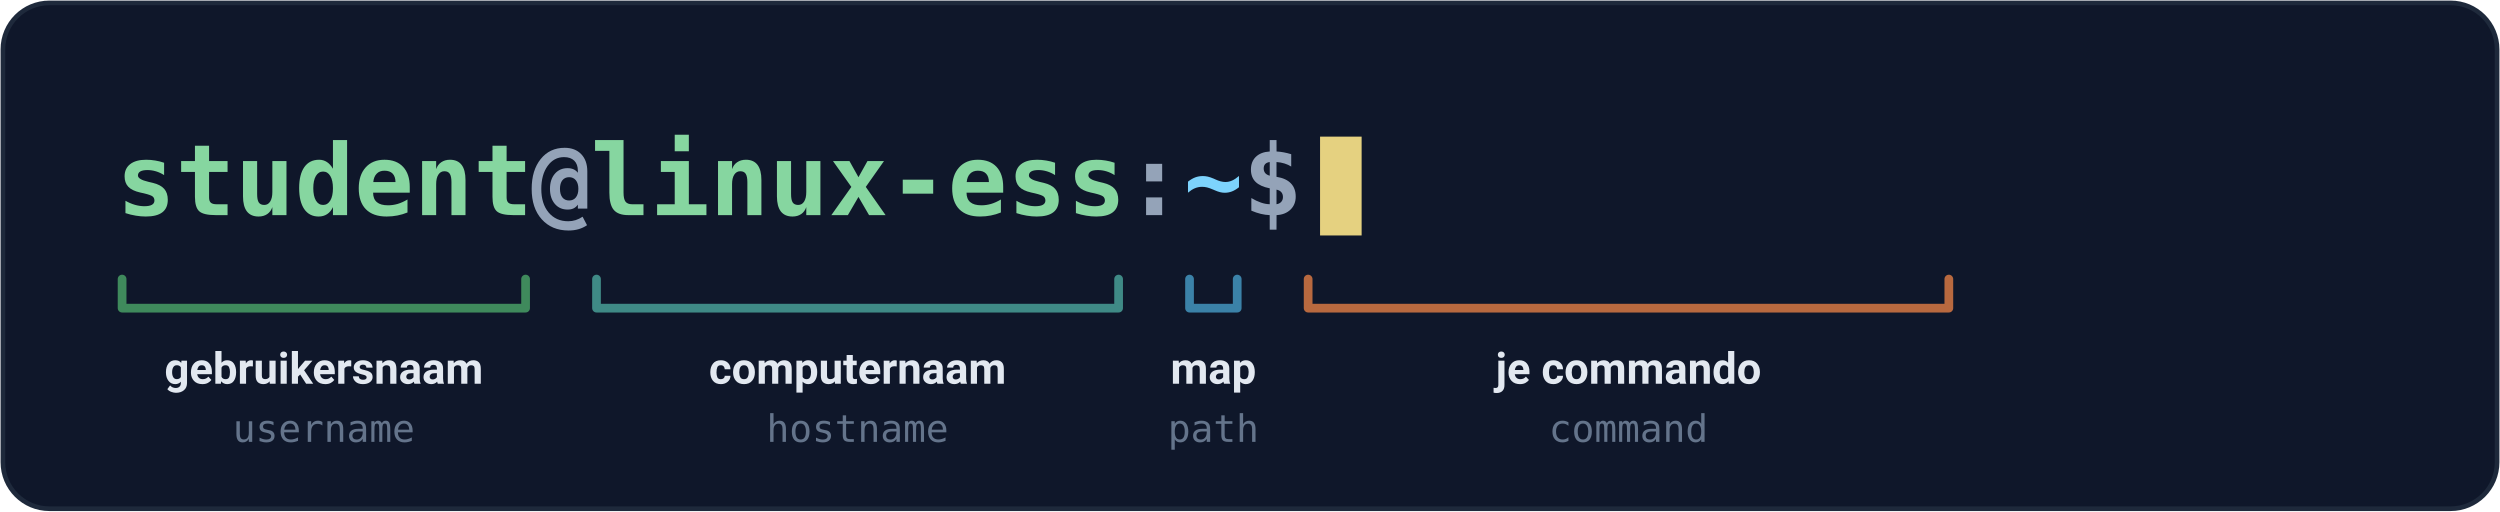
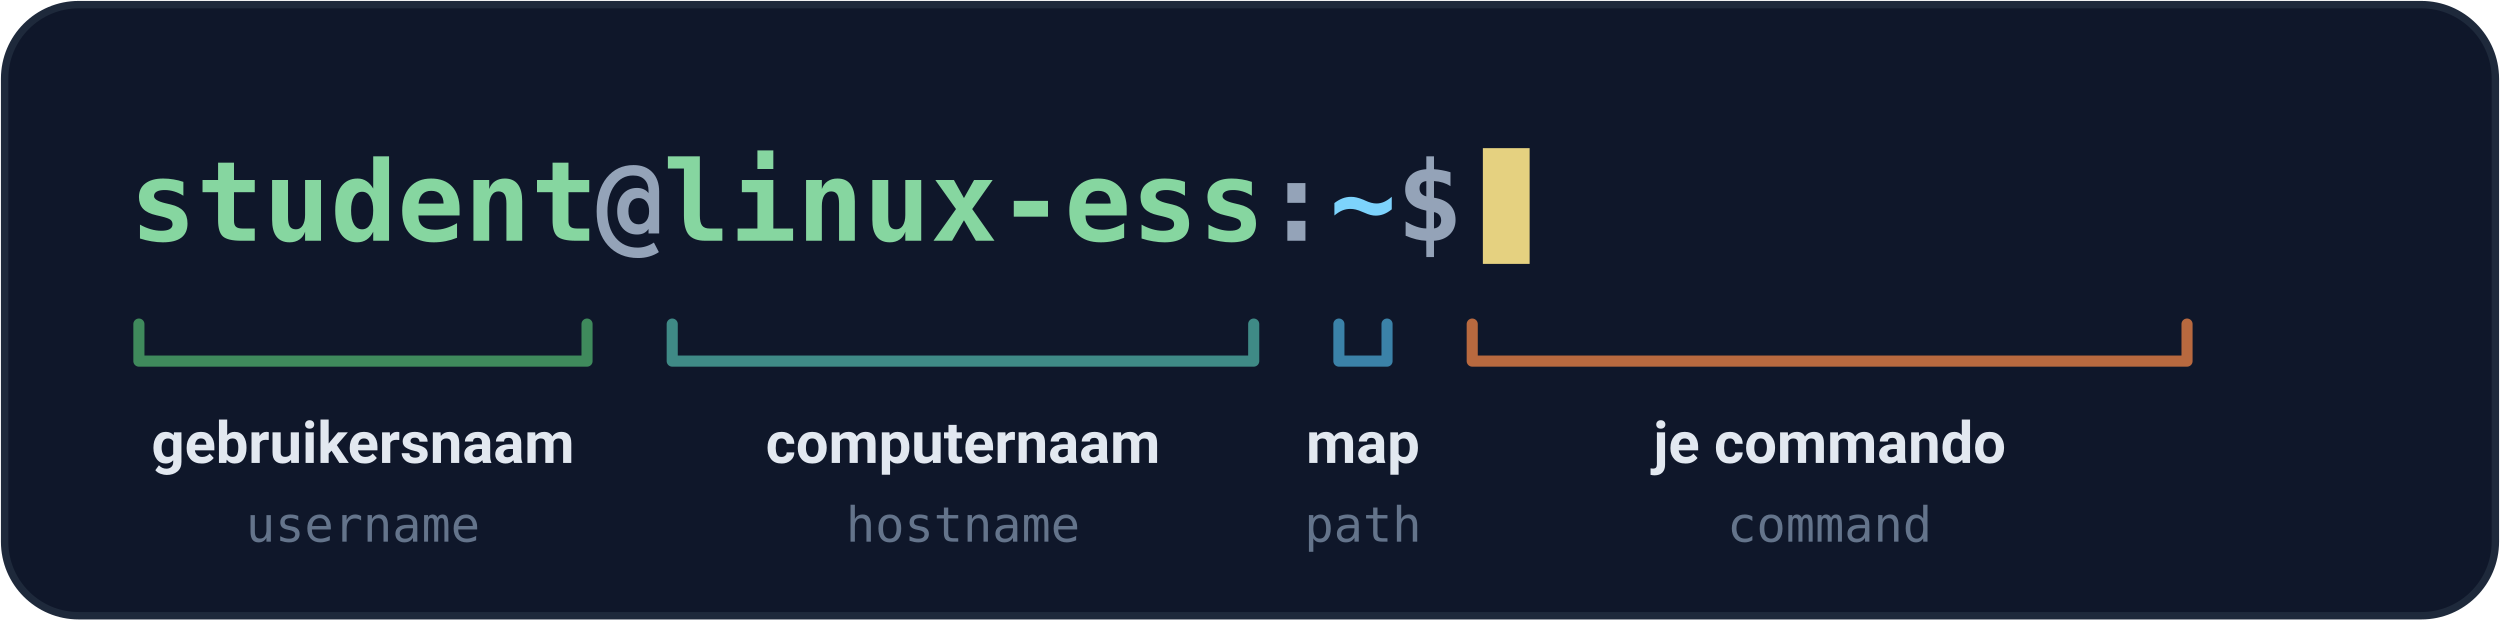
- <svg xmlns="http://www.w3.org/2000/svg" viewBox="0 0 860 176" width="860" height="176" role="img">
-   <rect x="1" y="1" width="858" height="174" rx="16" fill="#0f172a" stroke="#1e293b" stroke-width="1.6" />
-   <text x="40.0" y="74" xml:space="preserve" font-family="ui-monospace,'Cascadia Code',Consolas,'DejaVu Sans Mono',monospace" font-size="34" font-weight="700" fill="#86d6a0">student</text>
-   <path d="M42.0 96 v10 H180.8 v-10" fill="none" stroke="#3f8a5c" stroke-width="3" stroke-linecap="round" stroke-linejoin="round" />
-   <text x="111.4" y="132" text-anchor="middle" font-family="system-ui,-apple-system,'Segoe UI',Roboto,Arial,sans-serif" font-size="15" font-weight="700" fill="#e2e8f0">gebruikersnaam</text>
-   <text x="111.4" y="152" text-anchor="middle" font-family="ui-monospace,'Cascadia Code',Consolas,'DejaVu Sans Mono',monospace" font-size="13" fill="#64748b">username</text>
-   <text x="182.8" y="74" xml:space="preserve" font-family="ui-monospace,'Cascadia Code',Consolas,'DejaVu Sans Mono',monospace" font-size="34" font-weight="700" fill="#94a3b8">@</text>
-   <text x="203.2" y="74" xml:space="preserve" font-family="ui-monospace,'Cascadia Code',Consolas,'DejaVu Sans Mono',monospace" font-size="34" font-weight="700" fill="#86d6a0">linux-ess</text>
-   <path d="M205.2 96 v10 H384.8 v-10" fill="none" stroke="#3f8a86" stroke-width="3" stroke-linecap="round" stroke-linejoin="round" />
-   <text x="295.0" y="132" text-anchor="middle" font-family="system-ui,-apple-system,'Segoe UI',Roboto,Arial,sans-serif" font-size="15" font-weight="700" fill="#e2e8f0">computernaam</text>
-   <text x="295.0" y="152" text-anchor="middle" font-family="ui-monospace,'Cascadia Code',Consolas,'DejaVu Sans Mono',monospace" font-size="13" fill="#64748b">hostname</text>
-   <text x="386.8" y="74" xml:space="preserve" font-family="ui-monospace,'Cascadia Code',Consolas,'DejaVu Sans Mono',monospace" font-size="34" font-weight="700" fill="#94a3b8">:</text>
-   <text x="407.2" y="74" xml:space="preserve" font-family="ui-monospace,'Cascadia Code',Consolas,'DejaVu Sans Mono',monospace" font-size="34" font-weight="700" fill="#7dd3fc">~</text>
-   <path d="M409.2 96 v10 H425.6 v-10" fill="none" stroke="#3b82a8" stroke-width="3" stroke-linecap="round" stroke-linejoin="round" />
-   <text x="417.4" y="132" text-anchor="middle" font-family="system-ui,-apple-system,'Segoe UI',Roboto,Arial,sans-serif" font-size="15" font-weight="700" fill="#e2e8f0">map</text>
-   <text x="417.4" y="152" text-anchor="middle" font-family="ui-monospace,'Cascadia Code',Consolas,'DejaVu Sans Mono',monospace" font-size="13" fill="#64748b">path</text>
-   <text x="427.6" y="74" xml:space="preserve" font-family="ui-monospace,'Cascadia Code',Consolas,'DejaVu Sans Mono',monospace" font-size="34" font-weight="700" fill="#94a3b8">$</text>
-   <path d="M450.0 96 v10 H670.4 v-10" fill="none" stroke="#b8693f" stroke-width="3" stroke-linecap="round" stroke-linejoin="round" />
-   <text x="560.2" y="132" text-anchor="middle" font-family="system-ui,-apple-system,'Segoe UI',Roboto,Arial,sans-serif" font-size="15" font-weight="700" fill="#e2e8f0">je commando</text>
-   <text x="560.2" y="152" text-anchor="middle" font-family="ui-monospace,'Cascadia Code',Consolas,'DejaVu Sans Mono',monospace" font-size="13" fill="#64748b">command</text>
-   <rect x="454.1" y="47" width="14.3" height="34" fill="#fde68a" opacity=".9" />
+ <svg xmlns="http://www.w3.org/2000/svg" viewBox="0 0 540 134" width="540" height="134" role="img">
+   <rect x="1" y="1" width="538" height="132" rx="16" fill="#0f172a" stroke="#1e293b" stroke-width="1.6" />
+   <text x="28.0" y="52" xml:space="preserve" font-family="ui-monospace,'Cascadia Code',Consolas,'DejaVu Sans Mono',monospace" font-size="24" font-weight="700" fill="#86d6a0">student</text>
+   <path d="M30.0 70 v8 H126.8 v-8" fill="none" stroke="#3f8a5c" stroke-width="2.4" stroke-linecap="round" stroke-linejoin="round" />
+   <text x="78.4" y="100" text-anchor="middle" font-family="system-ui,-apple-system,'Segoe UI',Roboto,Arial,sans-serif" font-size="12.5" font-weight="700" fill="#e2e8f0">gebruikersnaam</text>
+   <text x="78.4" y="117" text-anchor="middle" font-family="ui-monospace,'Cascadia Code',Consolas,'DejaVu Sans Mono',monospace" font-size="10.5" fill="#64748b">username</text>
+   <text x="128.8" y="52" xml:space="preserve" font-family="ui-monospace,'Cascadia Code',Consolas,'DejaVu Sans Mono',monospace" font-size="24" font-weight="700" fill="#94a3b8">@</text>
+   <text x="143.2" y="52" xml:space="preserve" font-family="ui-monospace,'Cascadia Code',Consolas,'DejaVu Sans Mono',monospace" font-size="24" font-weight="700" fill="#86d6a0">linux-ess</text>
+   <path d="M145.2 70 v8 H270.8 v-8" fill="none" stroke="#3f8a86" stroke-width="2.4" stroke-linecap="round" stroke-linejoin="round" />
+   <text x="208.0" y="100" text-anchor="middle" font-family="system-ui,-apple-system,'Segoe UI',Roboto,Arial,sans-serif" font-size="12.5" font-weight="700" fill="#e2e8f0">computernaam</text>
+   <text x="208.0" y="117" text-anchor="middle" font-family="ui-monospace,'Cascadia Code',Consolas,'DejaVu Sans Mono',monospace" font-size="10.5" fill="#64748b">hostname</text>
+   <text x="272.8" y="52" xml:space="preserve" font-family="ui-monospace,'Cascadia Code',Consolas,'DejaVu Sans Mono',monospace" font-size="24" font-weight="700" fill="#94a3b8">:</text>
+   <text x="287.2" y="52" xml:space="preserve" font-family="ui-monospace,'Cascadia Code',Consolas,'DejaVu Sans Mono',monospace" font-size="24" font-weight="700" fill="#7dd3fc">~</text>
+   <path d="M289.2 70 v8 H299.6 v-8" fill="none" stroke="#3b82a8" stroke-width="2.4" stroke-linecap="round" stroke-linejoin="round" />
+   <text x="294.4" y="100" text-anchor="middle" font-family="system-ui,-apple-system,'Segoe UI',Roboto,Arial,sans-serif" font-size="12.5" font-weight="700" fill="#e2e8f0">map</text>
+   <text x="294.4" y="117" text-anchor="middle" font-family="ui-monospace,'Cascadia Code',Consolas,'DejaVu Sans Mono',monospace" font-size="10.5" fill="#64748b">path</text>
+   <text x="301.6" y="52" xml:space="preserve" font-family="ui-monospace,'Cascadia Code',Consolas,'DejaVu Sans Mono',monospace" font-size="24" font-weight="700" fill="#94a3b8">$</text>
+   <path d="M318.0 70 v8 H472.4 v-8" fill="none" stroke="#b8693f" stroke-width="2.4" stroke-linecap="round" stroke-linejoin="round" />
+   <text x="395.2" y="100" text-anchor="middle" font-family="system-ui,-apple-system,'Segoe UI',Roboto,Arial,sans-serif" font-size="12.5" font-weight="700" fill="#e2e8f0">je commando</text>
+   <text x="395.2" y="117" text-anchor="middle" font-family="ui-monospace,'Cascadia Code',Consolas,'DejaVu Sans Mono',monospace" font-size="10.5" fill="#64748b">command</text>
+   <rect x="320.3" y="32" width="10.1" height="25" fill="#fde68a" opacity=".9" />
</svg>
